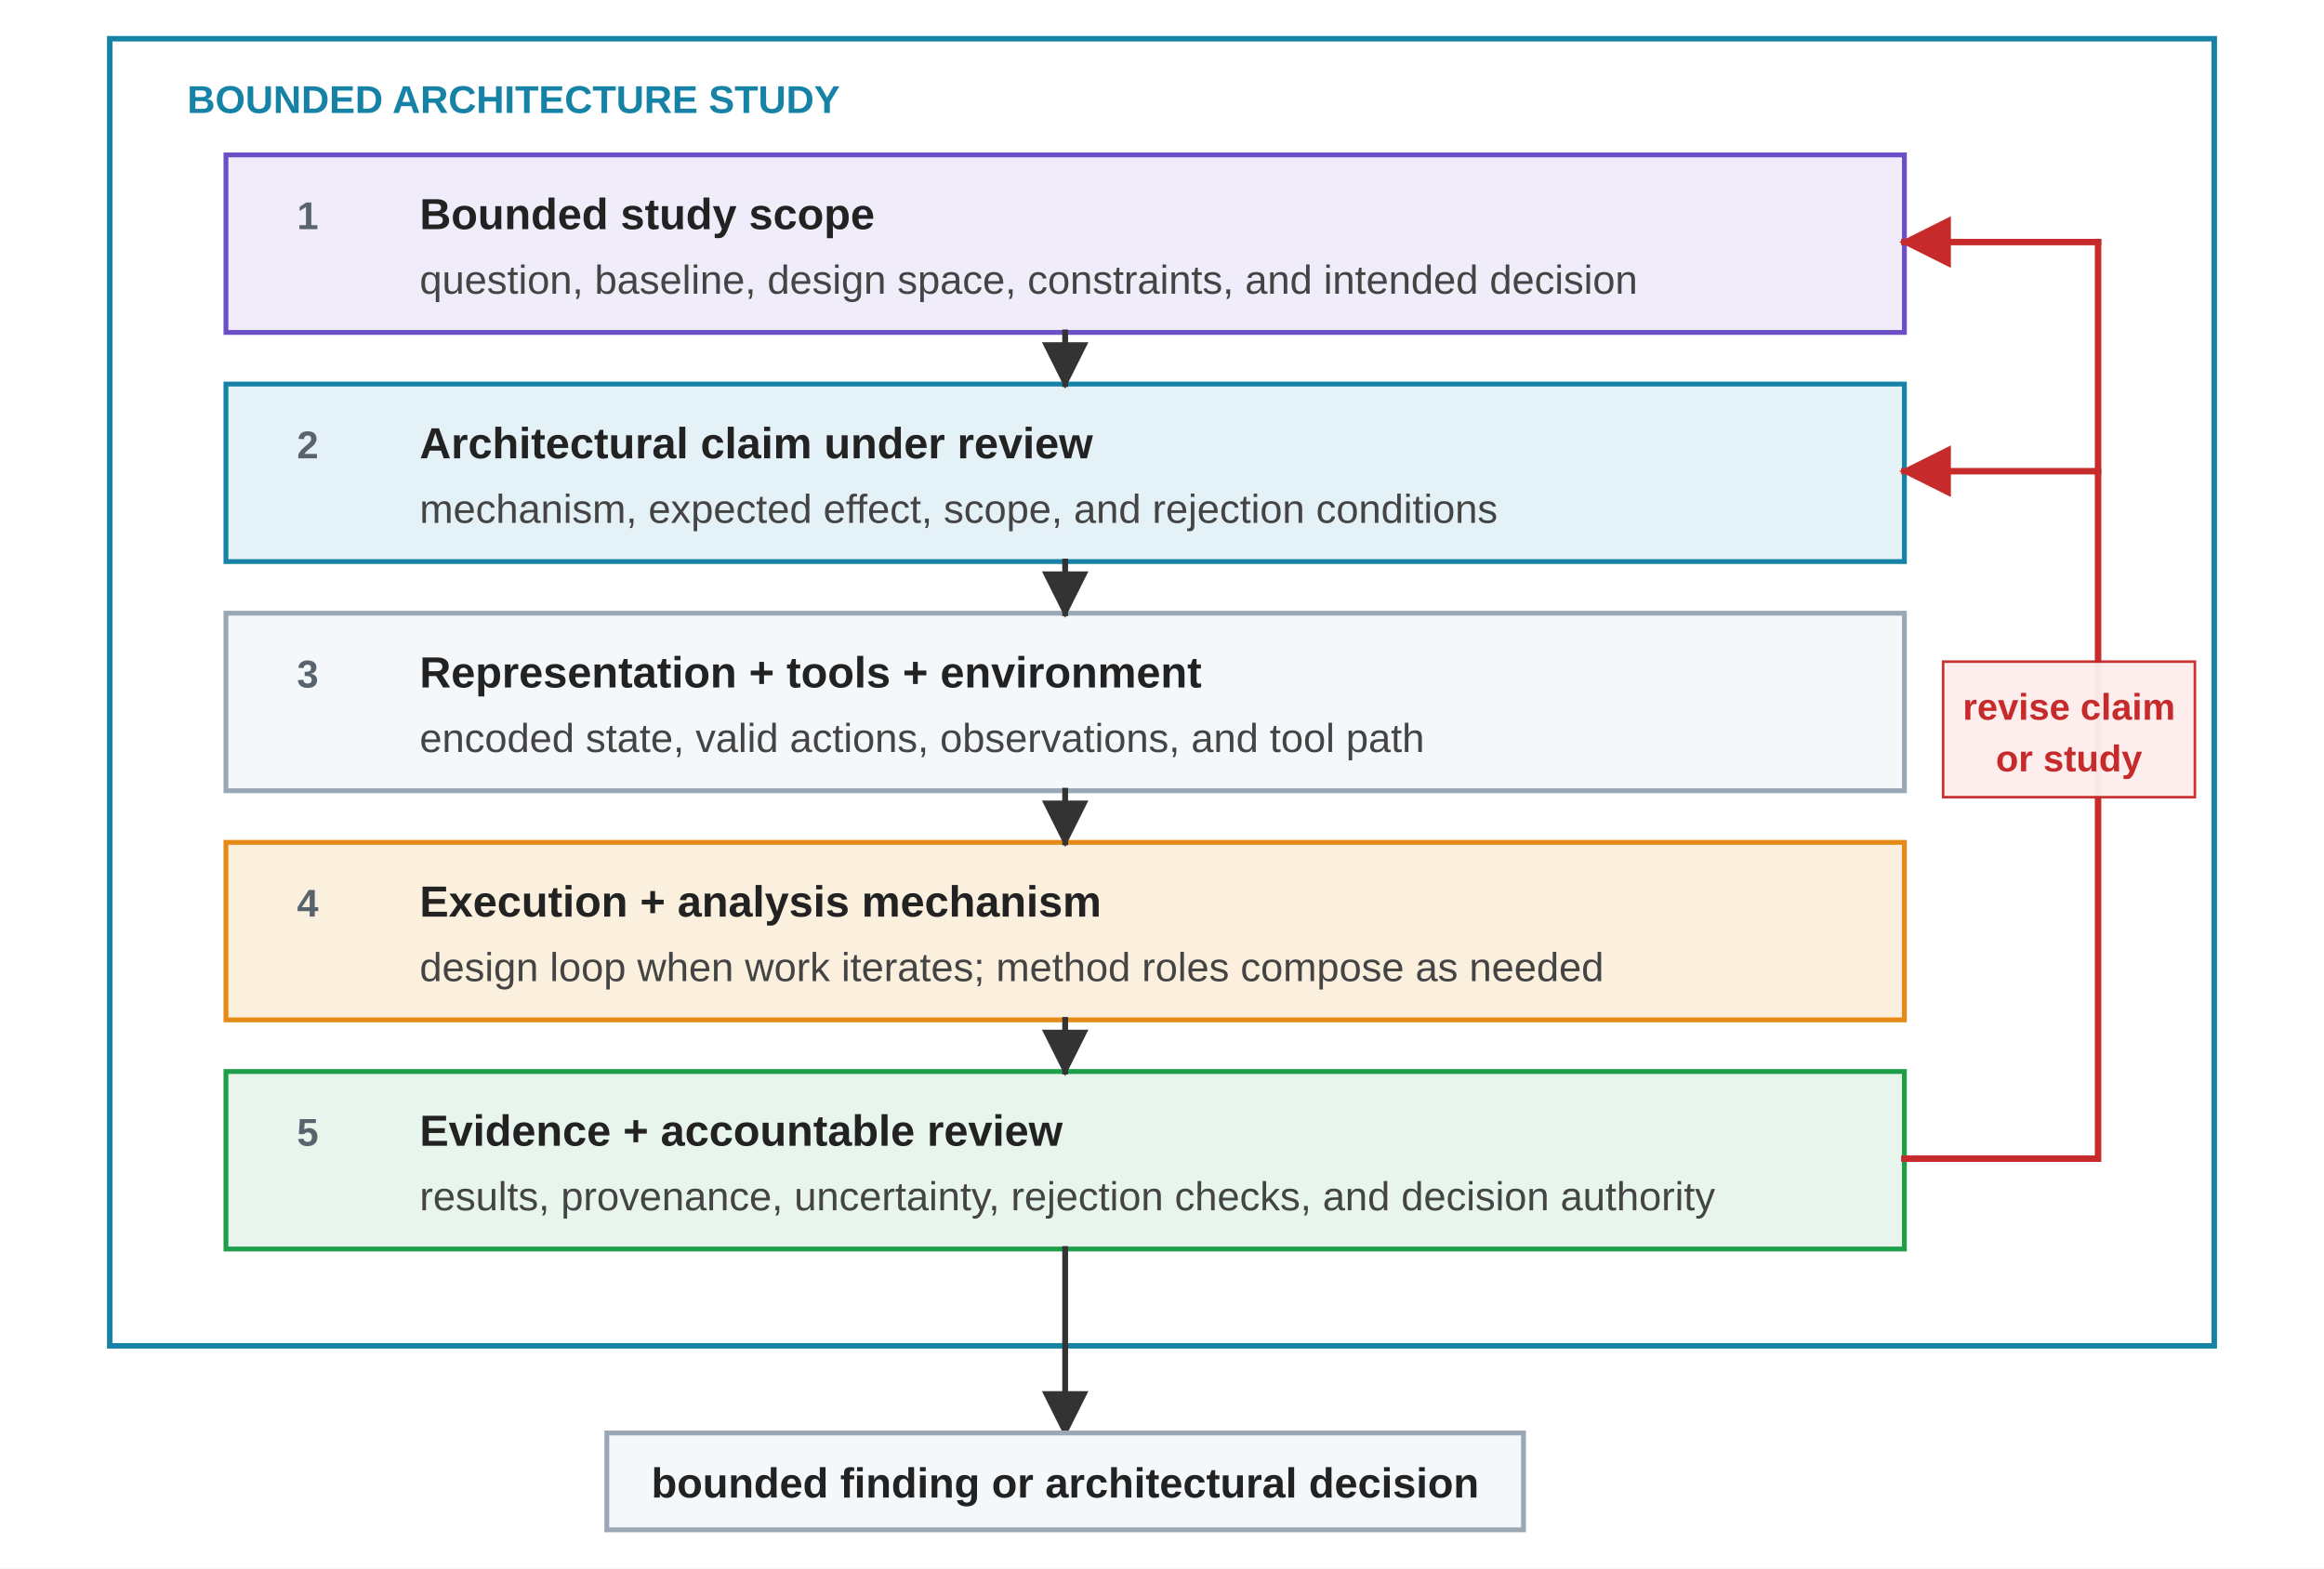
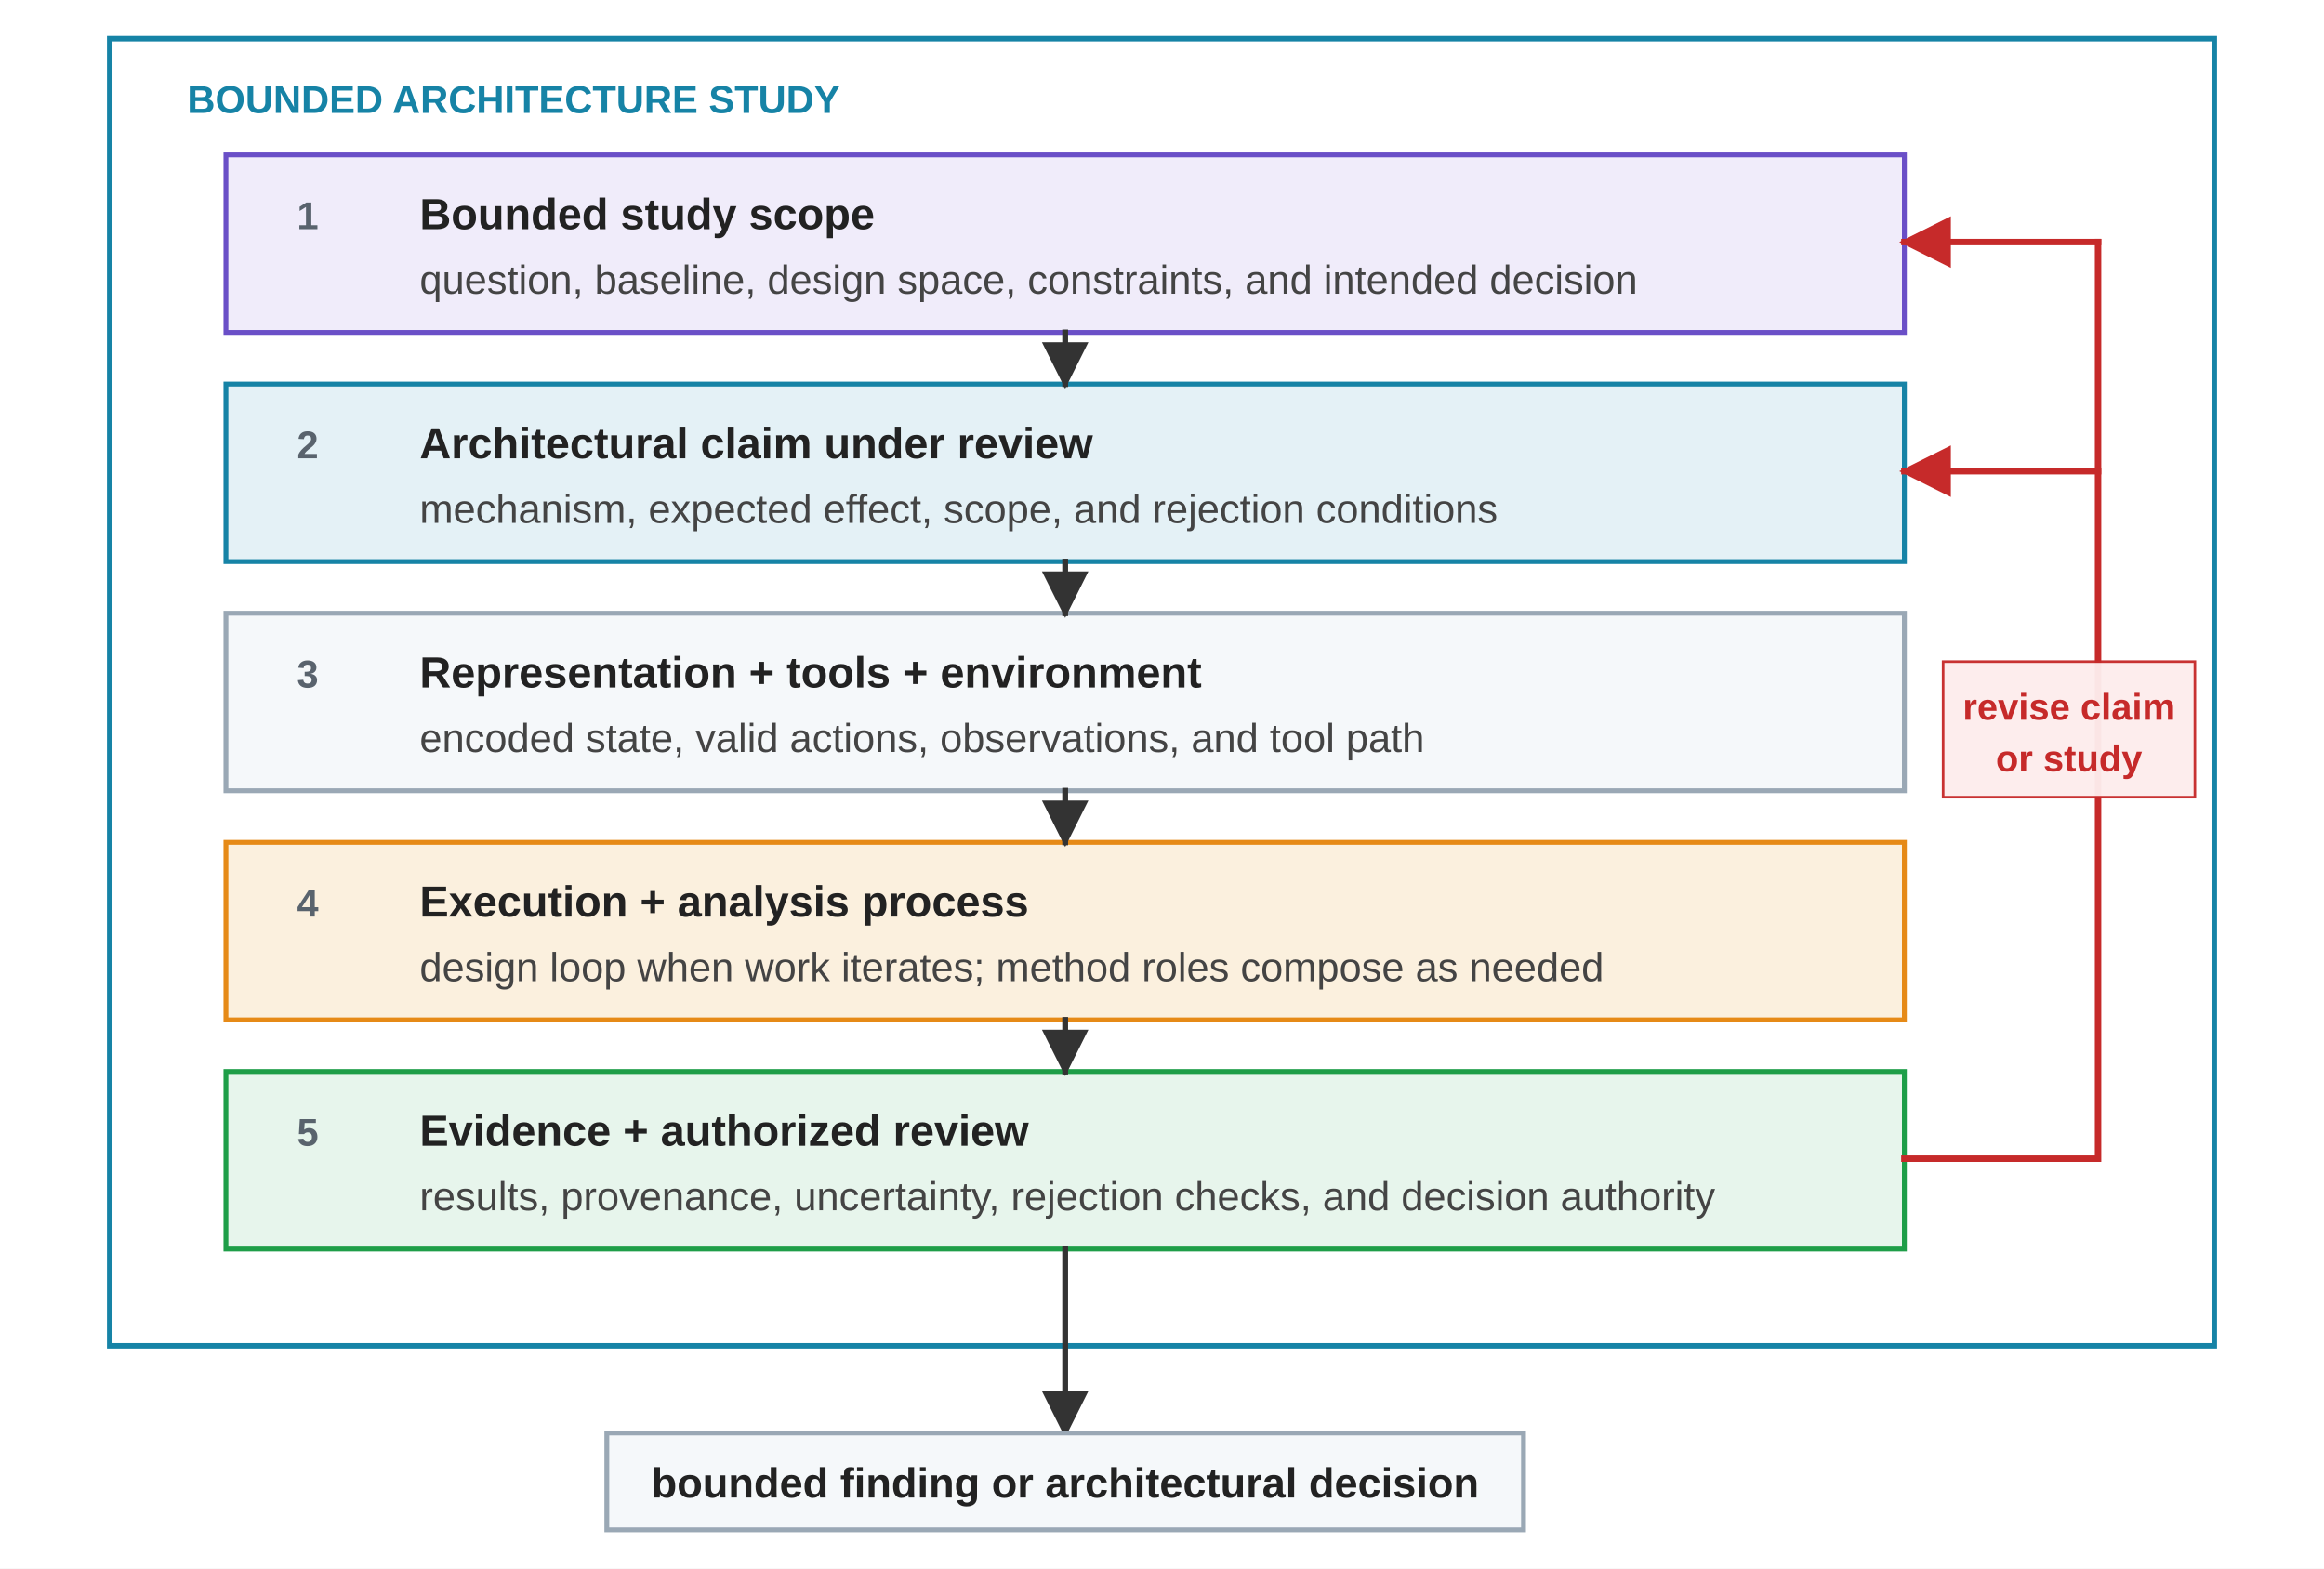
<svg xmlns="http://www.w3.org/2000/svg" viewBox="0 0 720 486" role="img">
  <defs>
    <marker id="arrow" viewBox="0 0 10 10" refX="9" refY="5" markerWidth="8" markerHeight="8" orient="auto">
      <path d="M 0 0 L 10 5 L 0 10 z" fill="#333333" />
    </marker>
    <marker id="arrow-red" viewBox="0 0 10 10" refX="9" refY="5" markerWidth="8" markerHeight="8" orient="auto">
      <path d="M 0 0 L 10 5 L 0 10 z" fill="#C62A2A" />
    </marker>
    <style>
      .font { font-family: Arial, Helvetica, sans-serif; }
      .study { fill: #FFFFFF; stroke: #1683A6; stroke-width: 1.7; }
      .box { fill: #FFFFFF; stroke: #333333; stroke-width: 1.5; }
      .scope { stroke: #6A4FC7; fill: #F0ECFA; }
      .claim { stroke: #1683A6; fill: #E4F1F6; }
      .rep { stroke: #9AA8B5; fill: #F5F8FA; }
      .loop { stroke: #E68A17; fill: #FBF0DE; }
      .review { stroke: #1E9E48; fill: #E7F5EC; }
      .outcome { stroke: #9AA8B5; fill: #F5F8FA; }
      .study-label { font-size: 12px; font-weight: 700; fill: #1683A6; letter-spacing: 0; }
      .label { font-size: 13.5px; font-weight: 700; fill: #222222; }
      .small { font-size: 12.5px; fill: #444444; }
      .outcome-text { font-size: 13px; font-weight: 700; fill: #222222; }
      .tag { font-size: 12px; font-weight: 700; fill: #59636D; letter-spacing: 0; }
      .arrow { stroke: #333333; stroke-width: 1.8; fill: none; stroke-linecap: square; stroke-linejoin: miter; }
      .revision { stroke: #C62A2A; stroke-width: 2; fill: none; stroke-linecap: square; stroke-linejoin: miter; }
      .revision-text { font-size: 11.5px; fill: #C62A2A; font-weight: 700; }
    </style>
  </defs>
  <rect width="720" height="486" fill="#FFFFFF" />
  <g class="font">
    <rect class="study" x="34" y="12" width="652" height="405" />
    <text class="study-label" x="58" y="35">BOUNDED ARCHITECTURE STUDY</text>
    <rect class="box scope" x="70" y="48" width="520" height="55" />
    <text class="tag" x="92" y="71">1</text>
    <text class="label" x="130" y="71">Bounded study scope</text>
    <text class="small" x="130" y="91">question, baseline, design space, constraints, and intended decision</text>
    <rect class="box claim" x="70" y="119" width="520" height="55" />
    <text class="tag" x="92" y="142">2</text>
    <text class="label" x="130" y="142">Architectural claim under review</text>
    <text class="small" x="130" y="162">mechanism, expected effect, scope, and rejection conditions</text>
    <rect class="box rep" x="70" y="190" width="520" height="55" />
    <text class="tag" x="92" y="213">3</text>
    <text class="label" x="130" y="213">Representation + tools + environment</text>
    <text class="small" x="130" y="233">encoded state, valid actions, observations, and tool path</text>
    <rect class="box loop" x="70" y="261" width="520" height="55" />
    <text class="tag" x="92" y="284">4</text>
-     <text class="label" x="130" y="284">Execution + analysis mechanism</text>
+     <text class="label" x="130" y="284">Execution + analysis process</text>
    <text class="small" x="130" y="304">design loop when work iterates; method roles compose as needed</text>
    <rect class="box review" x="70" y="332" width="520" height="55" />
    <text class="tag" x="92" y="355">5</text>
-     <text class="label" x="130" y="355">Evidence + accountable review</text>
+     <text class="label" x="130" y="355">Evidence + authorized review</text>
    <text class="small" x="130" y="375">results, provenance, uncertainty, rejection checks, and decision authority</text>
    <line class="arrow" x1="330" y1="103" x2="330" y2="119" marker-end="url(#arrow)" />
    <line class="arrow" x1="330" y1="174" x2="330" y2="190" marker-end="url(#arrow)" />
    <line class="arrow" x1="330" y1="245" x2="330" y2="261" marker-end="url(#arrow)" />
    <line class="arrow" x1="330" y1="316" x2="330" y2="332" marker-end="url(#arrow)" />
    <path class="revision" d="M 590 359 H 650 V 75" />
    <line class="revision" x1="650" y1="75" x2="590" y2="75" marker-end="url(#arrow-red)" />
    <line class="revision" x1="650" y1="146" x2="590" y2="146" marker-end="url(#arrow-red)" />
    <rect x="602" y="205" width="78" height="42" fill="#FDECEC" stroke="#C62A2A" stroke-width="0.8" opacity="0.96" />
    <text class="revision-text" x="641" y="223" text-anchor="middle">revise claim</text>
    <text class="revision-text" x="641" y="239" text-anchor="middle">or study</text>
    <line class="arrow" x1="330" y1="387" x2="330" y2="444" marker-end="url(#arrow)" />
    <rect class="box outcome" x="188" y="444" width="284" height="30" />
    <text class="outcome-text" x="330" y="464" text-anchor="middle">bounded finding or architectural decision</text>
  </g>
</svg>
